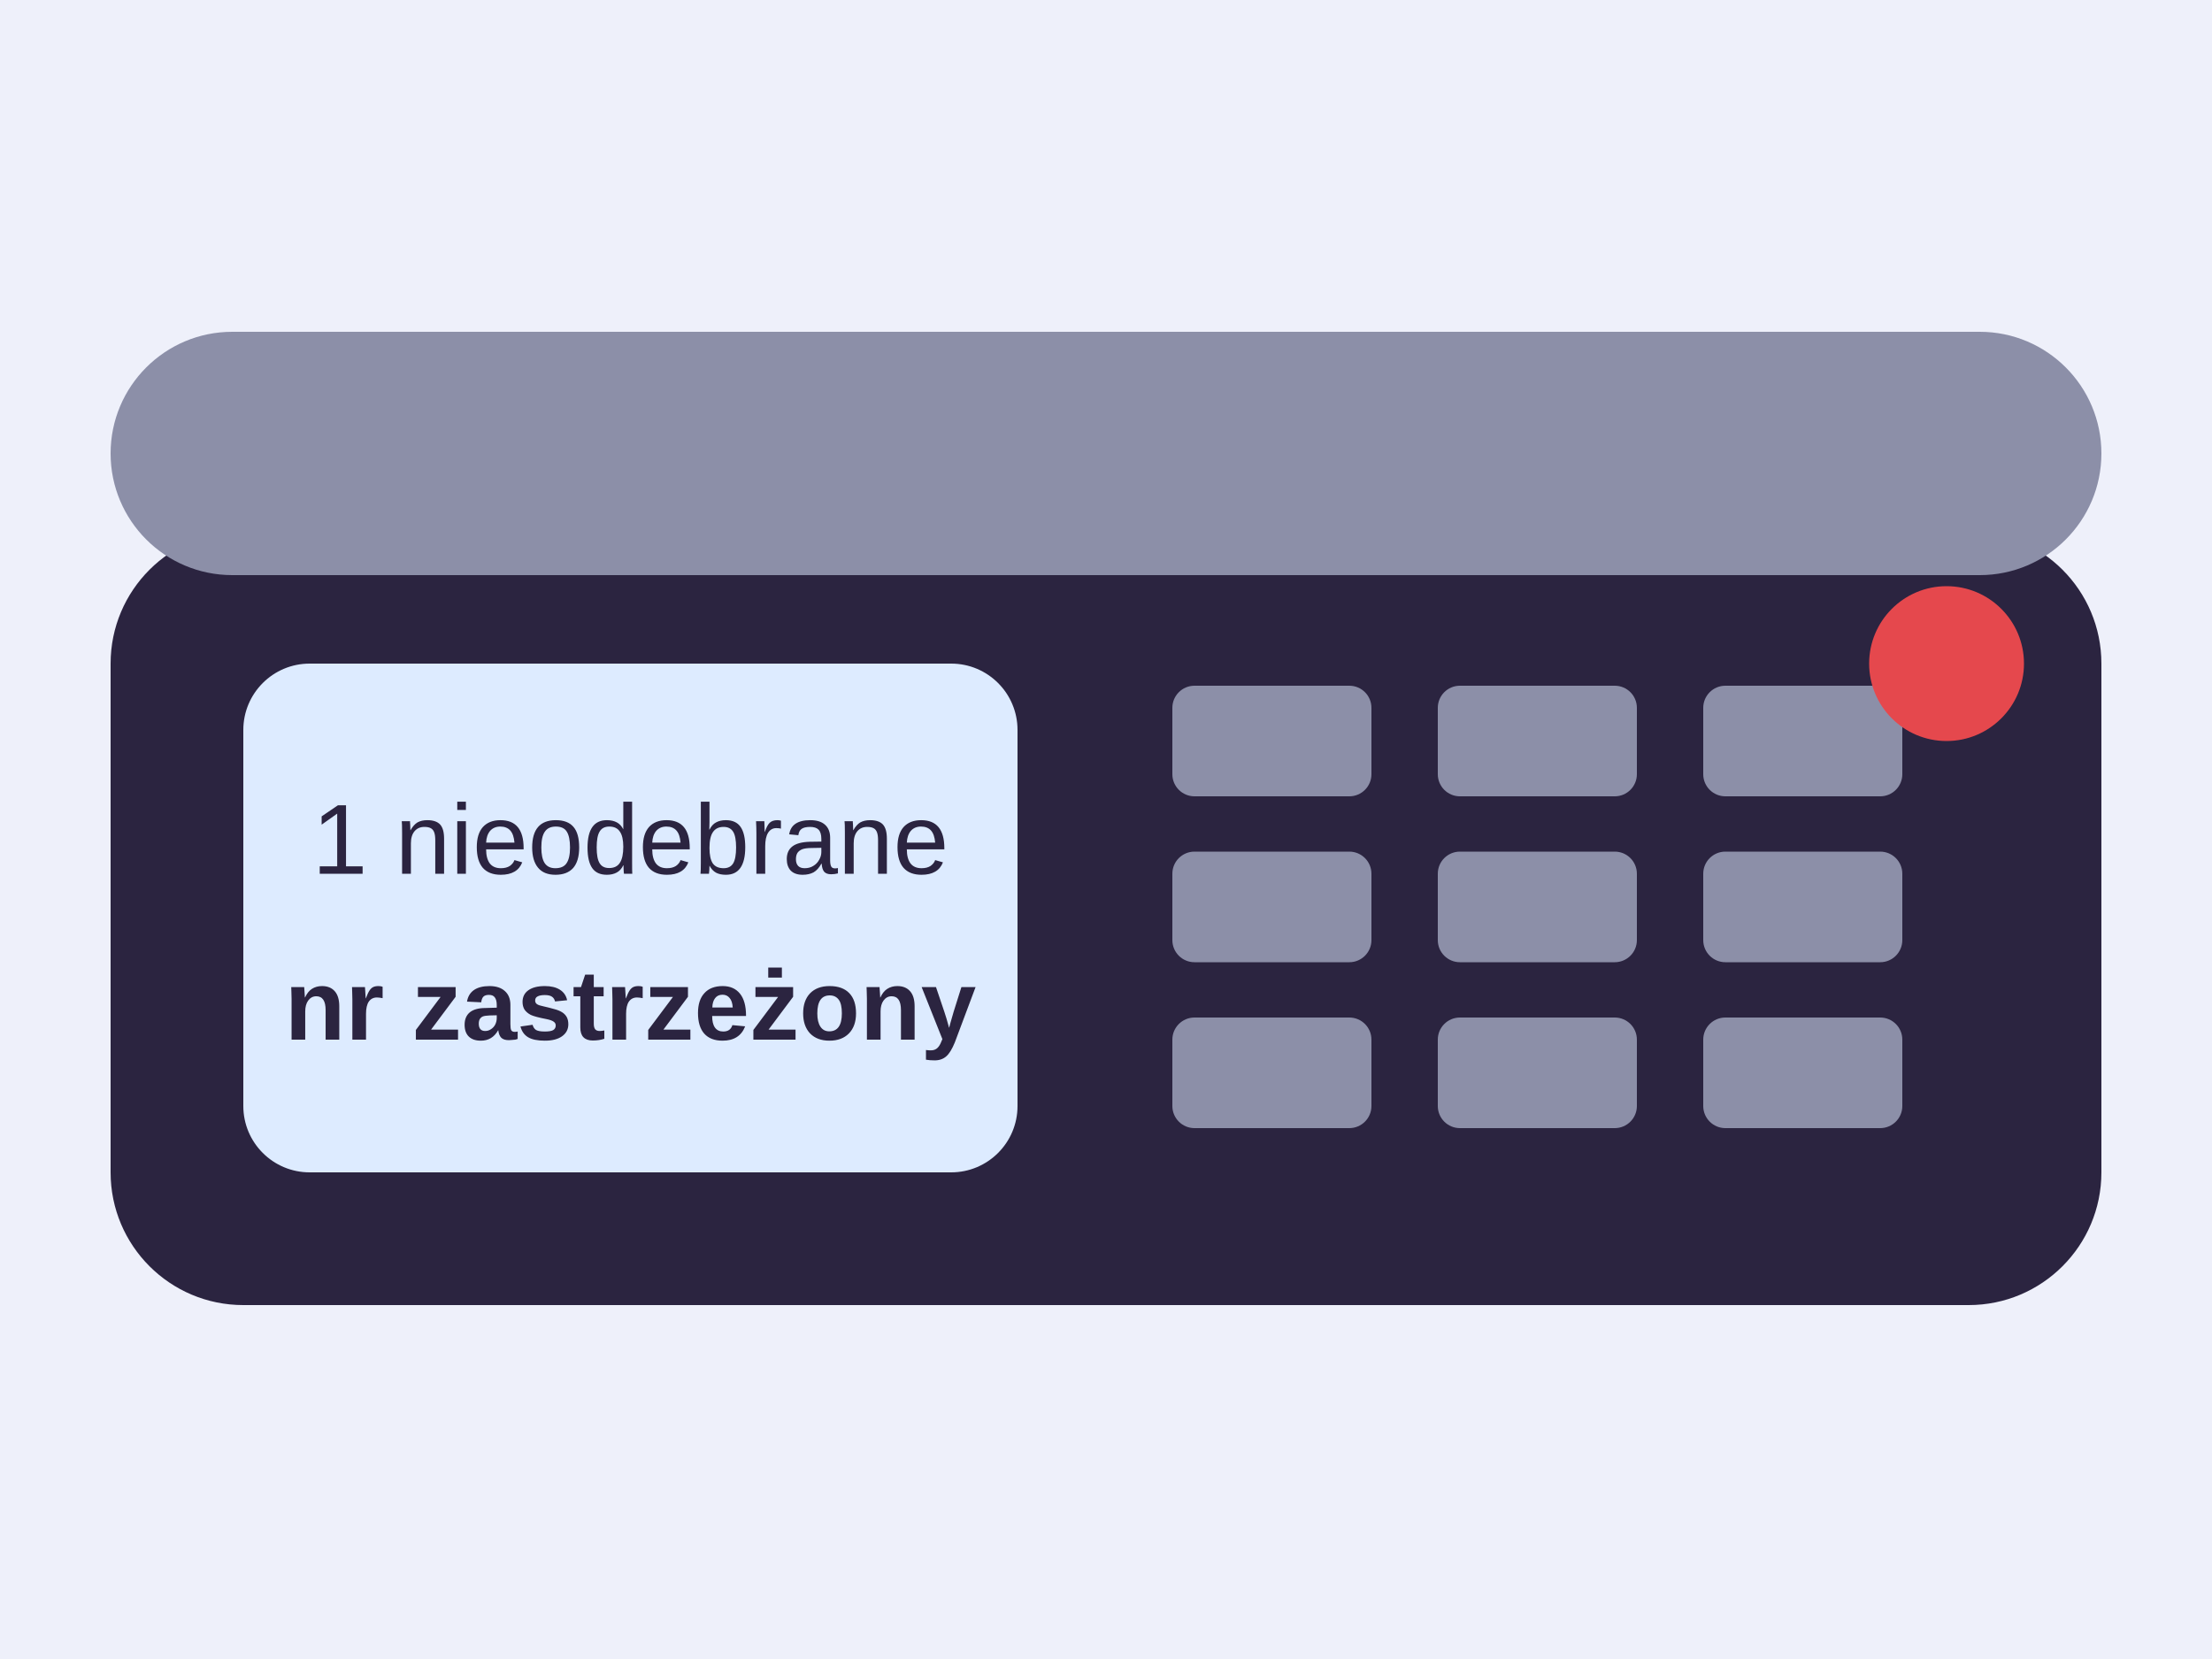
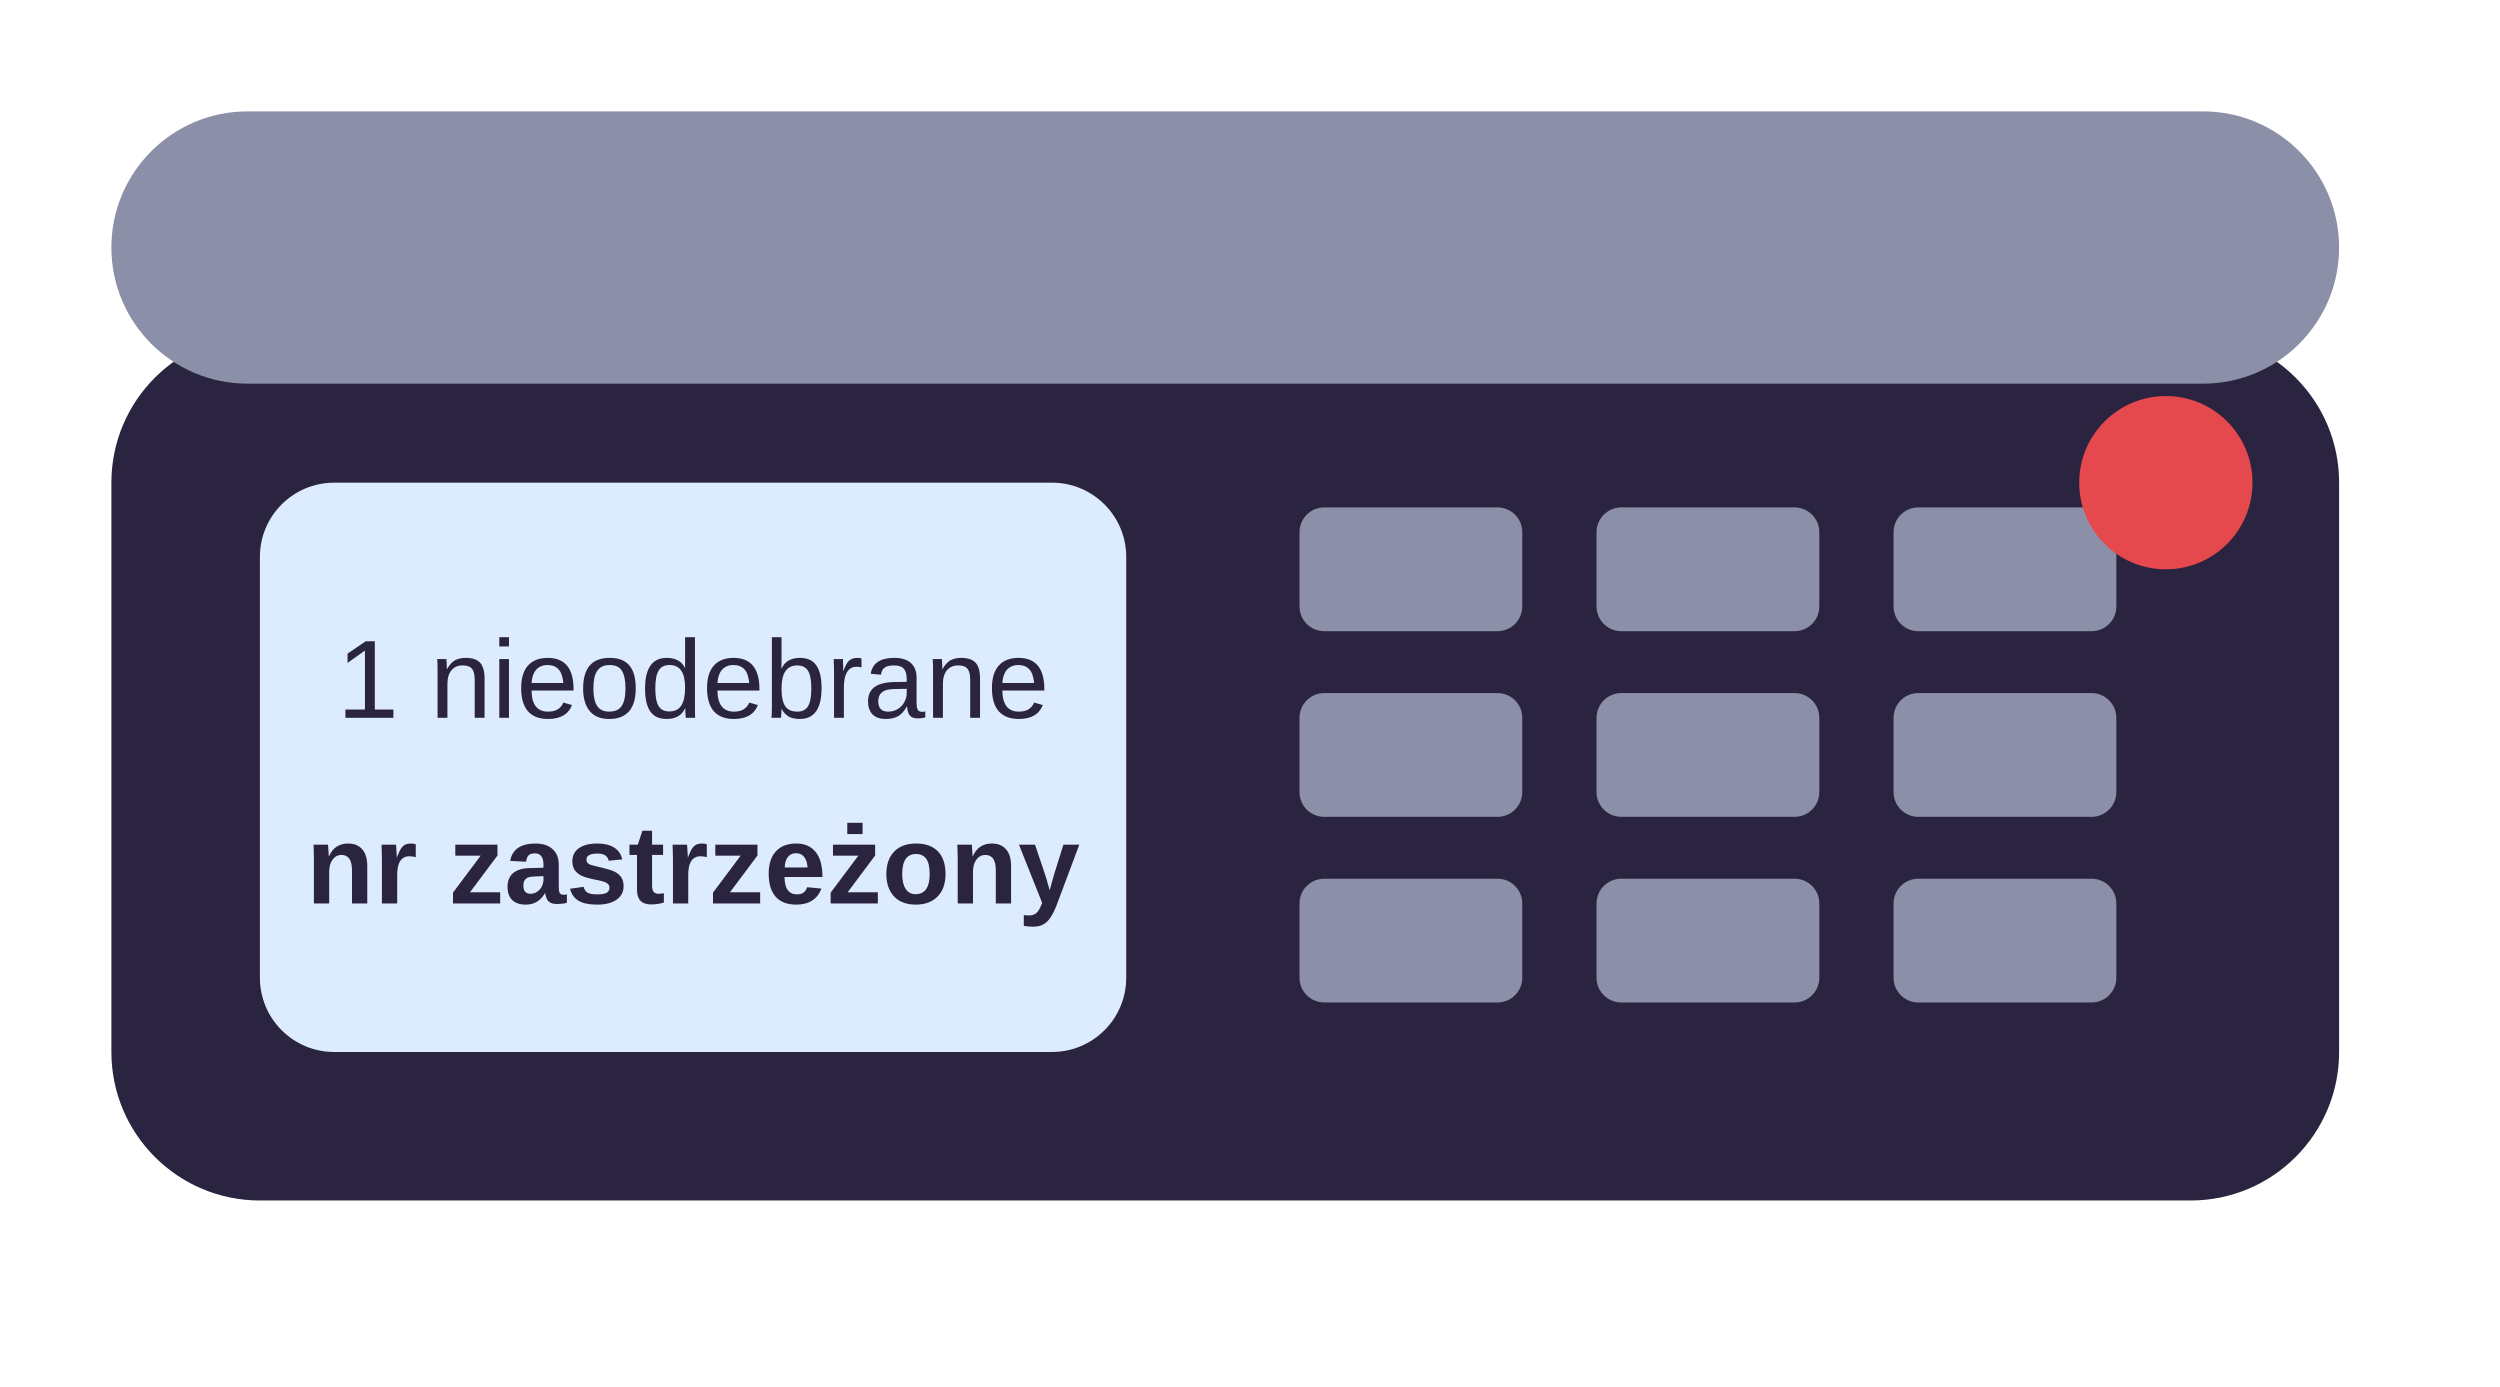
- <svg xmlns="http://www.w3.org/2000/svg" id="static" viewBox="0 0 800 600" width="800" height="600" font-family="Arial, Helvetica, sans-serif">
+ <svg xmlns="http://www.w3.org/2000/svg" id="static" viewBox="0 0 808 448" width="808" height="448" font-family="Arial, Helvetica, sans-serif">
  <style>
.a-blink{animation:a-blink 1.2s ease-in-out infinite}
.a-blink-slow{animation:a-blink 3s ease-in-out infinite}
.a-glow{animation:a-glow 5s ease-in-out infinite}
.a-pulse{animation:a-pulse 2.2s ease-in-out infinite}
.a-steam{animation:a-steam 2.8s ease-in-out infinite;transform-box:fill-box;transform-origin:center bottom}
.a-sway{animation:a-sway 6s ease-in-out infinite;transform-box:fill-box;transform-origin:center bottom}
.a-flutter{animation:a-flutter 4.5s ease-in-out infinite;transform-box:fill-box;transform-origin:center top}
.a-bounce{animation:a-bounce 2.6s ease-in-out infinite;transform-box:fill-box;transform-origin:center}
.a-ring{animation:a-ring 1.2s ease-in-out infinite;transform-box:fill-box;transform-origin:center}
.a-wave{animation:a-wave 1.2s ease-out infinite}
.a-grow{animation:a-grow .9s ease-in-out infinite;transform-box:fill-box;transform-origin:center}
.a-shimmer{animation:a-shimmer 3.5s ease-in-out infinite}
.d1{animation-delay:.35s}.d2{animation-delay:.7s}
@keyframes a-blink{0%,100%{opacity:1}50%{opacity:.2}}
@keyframes a-glow{0%,100%{opacity:1}50%{opacity:.65}}
@keyframes a-pulse{0%,100%{opacity:1}50%{opacity:.45}}
@keyframes a-steam{0%{opacity:0;transform:translateY(6px)}40%{opacity:.9}100%{opacity:0;transform:translateY(-10px)}}
@keyframes a-sway{0%,100%{transform:rotate(0)}50%{transform:rotate(1.6deg)}}
@keyframes a-flutter{0%,100%{transform:rotate(0)}50%{transform:rotate(-1.4deg)}}
@keyframes a-bounce{0%,70%,100%{transform:scale(1)}80%{transform:scale(1.18)}90%{transform:scale(.95)}}
@keyframes a-ring{0%,100%{transform:rotate(0)}10%{transform:rotate(-2.5deg)}20%{transform:rotate(2.5deg)}30%{transform:rotate(-2.5deg)}40%{transform:rotate(0)}}
@keyframes a-wave{0%{opacity:0}30%{opacity:1}100%{opacity:0}}
@keyframes a-grow{0%,100%{transform:scale(1)}50%{transform:scale(1.12)}}
@keyframes a-shimmer{0%,100%{opacity:.55}50%{opacity:1}}
@media (prefers-reduced-motion: reduce){*{animation:none!important}}
#static:target *{animation:none!important}
</style>
-   <rect width="800" height="600" fill="#EEF0FA" />
-   <g id="item-telefon" transform="translate(40 120) scale(4)">
+   <g id="item-telefon" transform="translate(36 36) scale(4)">
    <rect y="18" width="180" height="70" rx="12" fill="#2B2440" />
    <rect width="180" height="22" rx="11" fill="#8C8FA8" />
    <rect x="12" y="30" width="70" height="46" rx="6" fill="#DDEBFF" />
    <text x="47" y="49" font-size="9" fill="#2B2440" text-anchor="middle">1 nieodebrane</text>
    <text x="47" y="64" font-size="9" fill="#2B2440" font-weight="bold" text-anchor="middle">nr zastrzeżony</text>
    <rect x="96" y="32" width="18" height="10" rx="2" fill="#8C8FA8" />
    <rect x="120" y="32" width="18" height="10" rx="2" fill="#8C8FA8" />
    <rect x="144" y="32" width="18" height="10" rx="2" fill="#8C8FA8" />
    <rect x="96" y="47" width="18" height="10" rx="2" fill="#8C8FA8" />
    <rect x="120" y="47" width="18" height="10" rx="2" fill="#8C8FA8" />
    <rect x="144" y="47" width="18" height="10" rx="2" fill="#8C8FA8" />
    <rect x="96" y="62" width="18" height="10" rx="2" fill="#8C8FA8" />
    <rect x="120" y="62" width="18" height="10" rx="2" fill="#8C8FA8" />
    <rect x="144" y="62" width="18" height="10" rx="2" fill="#8C8FA8" />
    <circle class="a-blink" cx="166" cy="30" r="7" fill="#E5484D" />
  </g>
</svg>
